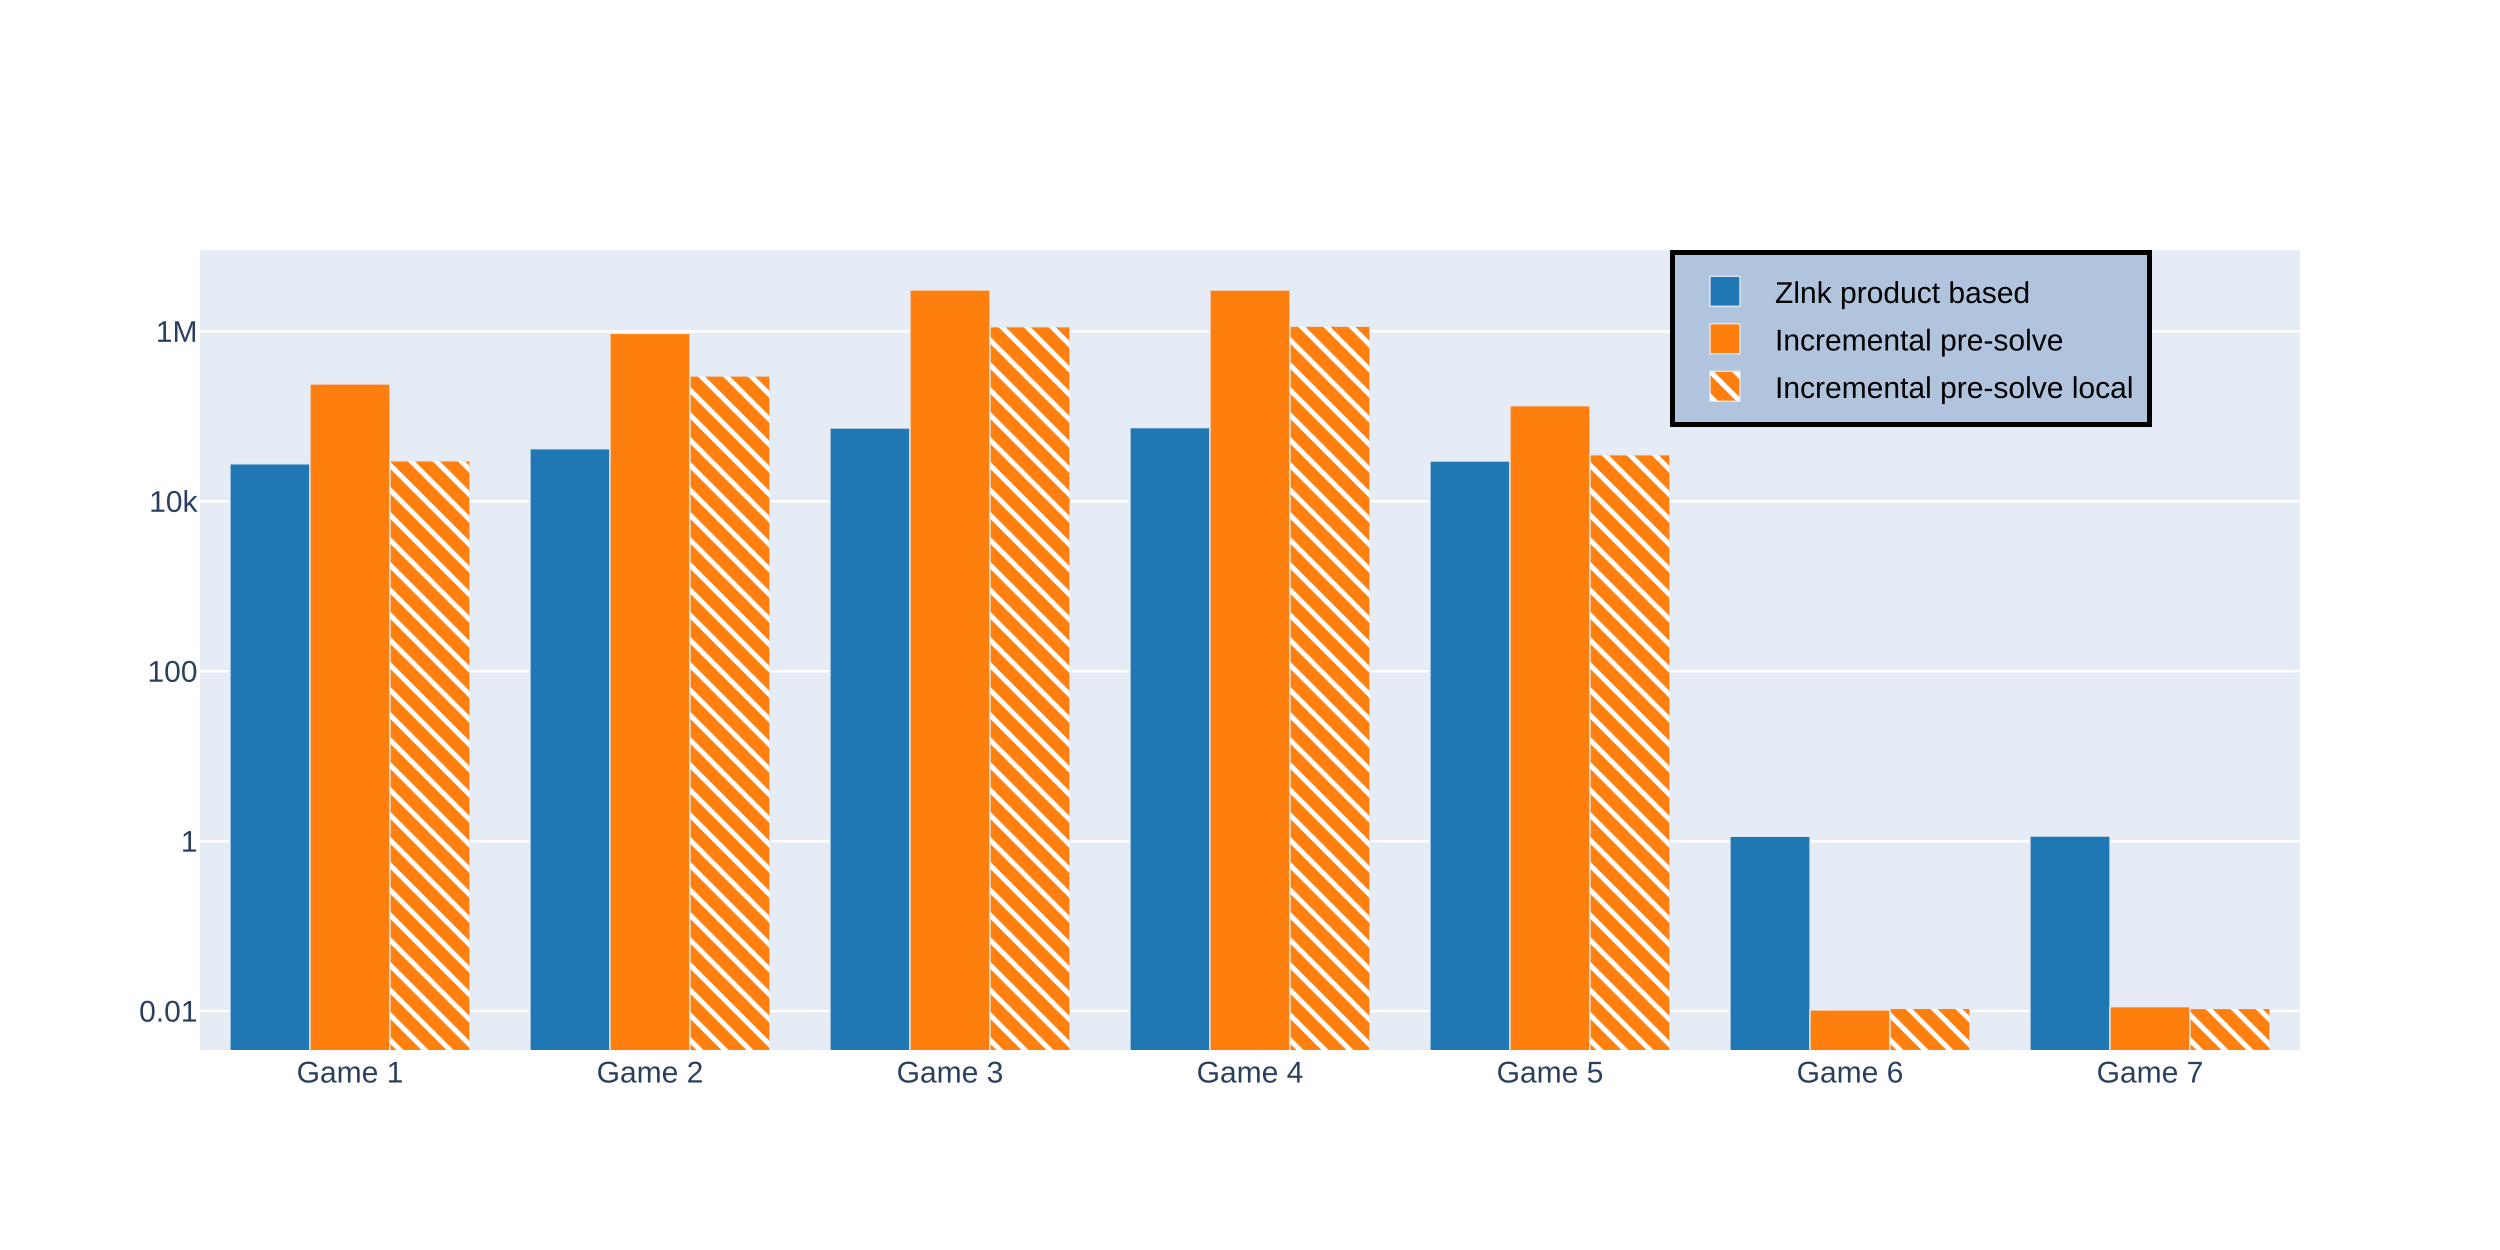
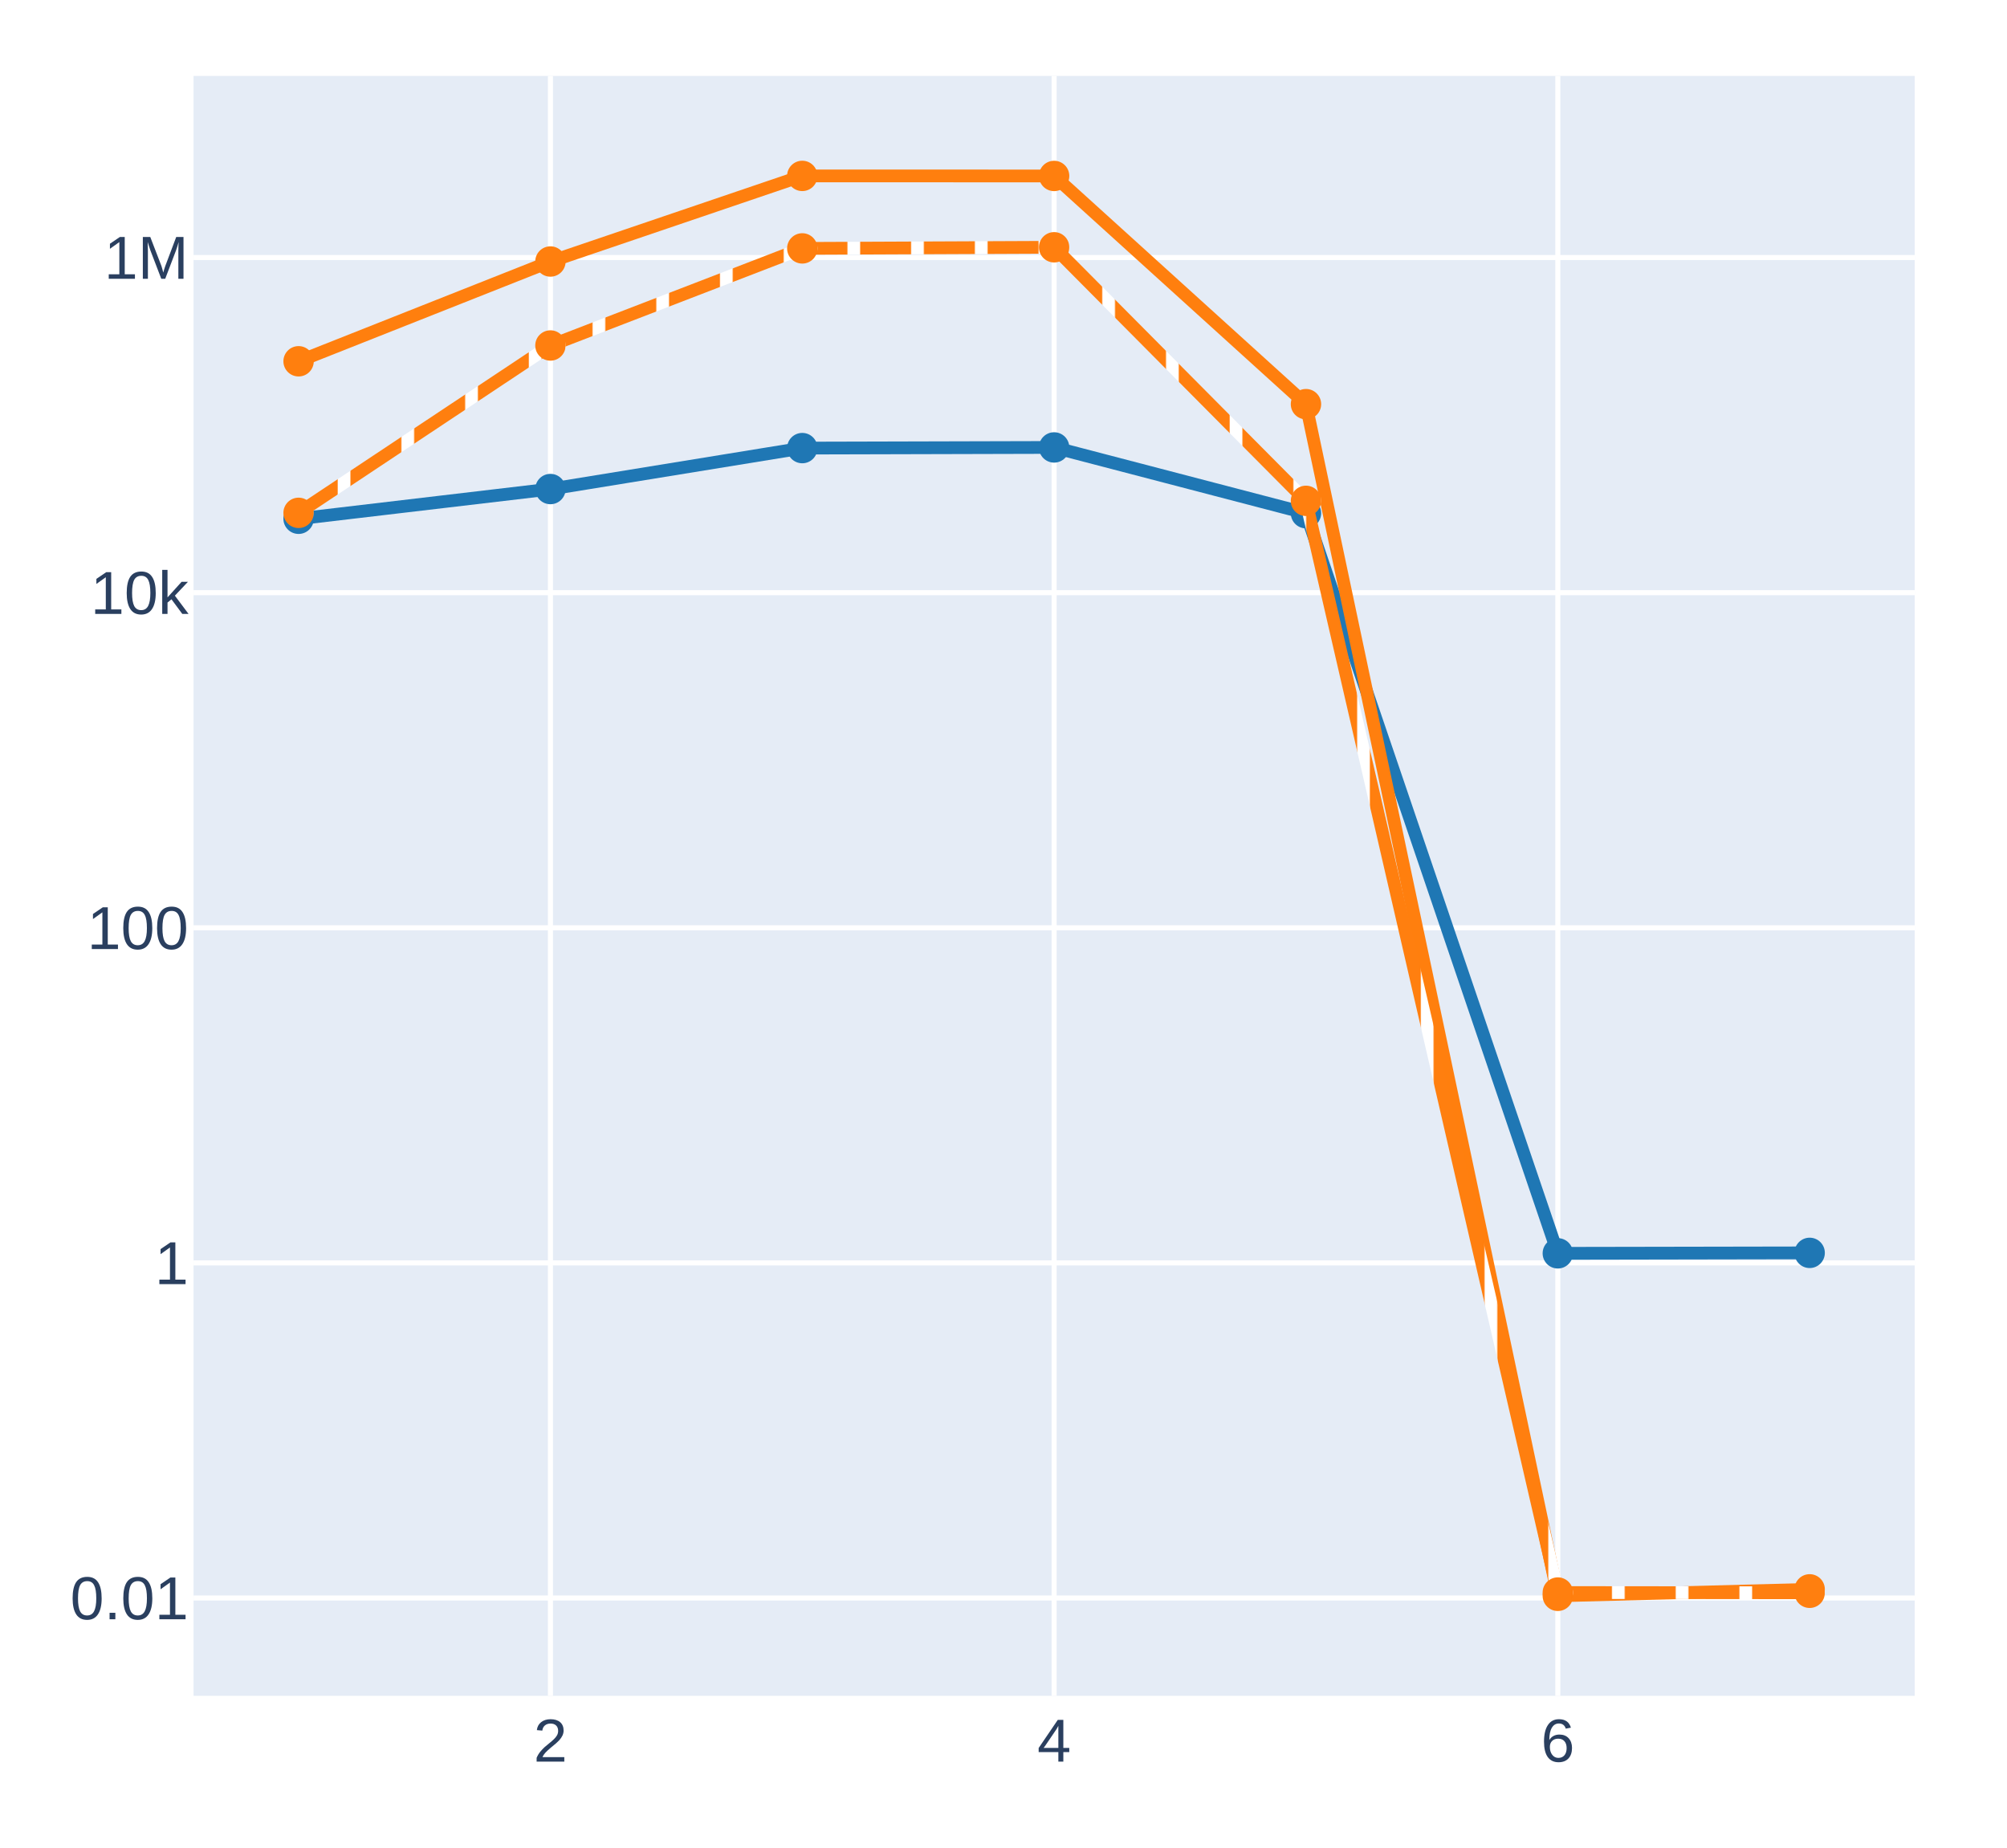
- <svg xmlns="http://www.w3.org/2000/svg" class="main-svg" width="1000" height="500" viewBox="0 0 1000 500">
+ <svg xmlns="http://www.w3.org/2000/svg" class="main-svg" width="315" height="290" viewBox="55 85 370 365">
  <defs>
    <pattern id="pattern0" patternUnits="userSpaceOnUse" width="10" height="10">
      <rect x="0" y="0" width="10" height="10" style="fill: rgb(148, 103, 190)" />
-       <line x1="0" y1="0" x2="10" y2="10" style="stroke: white;stroke-width:2" />
-       <line x1="-1" x2="1" y1="9" y2="11" style="stroke: white;stroke-width:2" />
-       <line x1="9" x2="11" y1="-1" y2="1" style="stroke: white;stroke-width:2" />
+       <line x1="4" x2="4" y1="0" y2="10" style="stroke: white;stroke-width:2" />
    </pattern>
    <pattern id="pattern1" patternUnits="userSpaceOnUse" width="10" height="10">
      <rect x="0" y="0" width="10" height="10" style="fill: rgb(255, 127, 15)" />
-       <line x1="0" y1="0" x2="10" y2="10" style="stroke: white;stroke-width:2" />
-       <line x1="-1" x2="1" y1="9" y2="11" style="stroke: white;stroke-width:2" />
-       <line x1="9" x2="11" y1="-1" y2="1" style="stroke: white;stroke-width:2" />
+       <line x1="4" x2="4" y1="0" y2="10" style="stroke: white;stroke-width:2" />
    </pattern>
    <pattern id="pattern2" patternUnits="userSpaceOnUse" width="10" height="10">
      <rect x="0" y="0" width="10" height="10" style="fill: rgb(31, 119, 181)" />
-       <line x1="0" y1="0" x2="10" y2="10" style="stroke: white;stroke-width:2" />
-       <line x1="-1" x2="1" y1="9" y2="11" style="stroke: white;stroke-width:2" />
-       <line x1="9" x2="11" y1="-1" y2="1" style="stroke: white;stroke-width:2" />
+       <line x1="4" x2="4" y1="0" y2="10" style="stroke: white;stroke-width:2" />
    </pattern>
    <pattern id="pattern3" patternUnits="userSpaceOnUse" width="10" height="10">
      <rect x="0" y="0" width="10" height="10" style="fill: rgb(214, 39, 41)" />
-       <line x1="0" y1="0" x2="10" y2="10" style="stroke: white;stroke-width:2" />
-       <line x1="-1" x2="1" y1="9" y2="11" style="stroke: white;stroke-width:2" />
-       <line x1="9" x2="11" y1="-1" y2="1" style="stroke: white;stroke-width:2" />
+       <line x1="4" x2="4" y1="0" y2="10" style="stroke: white;stroke-width:2" />
    </pattern>
    <pattern id="pattern4" patternUnits="userSpaceOnUse" width="10" height="10">
      <rect x="0" y="0" width="10" height="10" style="fill: rgb(44, 160, 45)" />
-       <line x1="0" y1="0" x2="10" y2="10" style="stroke: white;stroke-width:2" />
-       <line x1="-1" x2="1" y1="9" y2="11" style="stroke: white;stroke-width:2" />
-       <line x1="9" x2="11" y1="-1" y2="1" style="stroke: white;stroke-width:2" />
+       <line x1="4" x2="4" y1="0" y2="10" style="stroke: white;stroke-width:2" />
    </pattern>
  </defs>
-   <rect x="0" y="0" width="1000" height="500" style="fill: rgb(255, 255, 255); fill-opacity: 1;" />
-   <defs id="defs-63ccaf">
+   <rect x="0" y="0" width="500" height="500" style="fill: rgb(255, 255, 255); fill-opacity: 1;" />
+   <defs id="defs-4fec01">
    <g class="clips">
-       <clipPath id="clip63ccafxyplot" class="plotclip">
-         <rect width="840" height="320" />
+       <clipPath id="clip4fec01xyplot" class="plotclip">
+         <rect width="340" height="320" />
      </clipPath>
-       <clipPath class="axesclip" id="clip63ccafx">
-         <rect x="80" y="0" width="840" height="500" />
+       <clipPath class="axesclip" id="clip4fec01x">
+         <rect x="80" y="0" width="340" height="500" />
      </clipPath>
-       <clipPath class="axesclip" id="clip63ccafy">
-         <rect x="0" y="100" width="1000" height="320" />
+       <clipPath class="axesclip" id="clip4fec01y">
+         <rect x="0" y="100" width="500" height="320" />
      </clipPath>
-       <clipPath class="axesclip" id="clip63ccafxy">
-         <rect x="80" y="100" width="840" height="320" />
+       <clipPath class="axesclip" id="clip4fec01xy">
+         <rect x="80" y="100" width="340" height="320" />
      </clipPath>
    </g>
    <g class="gradients" />
  </defs>
  <g class="bglayer">
-     <rect class="bg" x="80" y="100" width="840" height="320" style="fill: rgb(229, 236, 246); fill-opacity: 1; stroke-width: 0;" />
+     <rect class="bg" x="80" y="100" width="340" height="320" style="fill: rgb(229, 236, 246); fill-opacity: 1; stroke-width: 0;" />
  </g>
  <g class="layer-below">
    <g class="imagelayer" />
    <g class="shapelayer" />
  </g>
  <g class="cartesianlayer">
    <g class="subplot xy">
      <g class="layer-subplot">
        <g class="shapelayer" />
        <g class="imagelayer" />
      </g>
      <g class="gridlayer">
-         <g class="x" />
+         <g class="x">
+           <path class="xgrid crisp" transform="translate(150.5,0)" d="M0,100v320" style="stroke: rgb(255, 255, 255); stroke-opacity: 1; stroke-width: 1px;" />
+           <path class="xgrid crisp" transform="translate(250,0)" d="M0,100v320" style="stroke: rgb(255, 255, 255); stroke-opacity: 1; stroke-width: 1px;" />
+           <path class="xgrid crisp" transform="translate(349.5,0)" d="M0,100v320" style="stroke: rgb(255, 255, 255); stroke-opacity: 1; stroke-width: 1px;" />
+         </g>
        <g class="y">
-           <path class="ygrid crisp" transform="translate(0,404.45)" d="M80,0h840" style="stroke: rgb(255, 255, 255); stroke-opacity: 1; stroke-width: 1px;" />
-           <path class="ygrid crisp" transform="translate(0,336.47)" d="M80,0h840" style="stroke: rgb(255, 255, 255); stroke-opacity: 1; stroke-width: 1px;" />
-           <path class="ygrid crisp" transform="translate(0,268.5)" d="M80,0h840" style="stroke: rgb(255, 255, 255); stroke-opacity: 1; stroke-width: 1px;" />
-           <path class="ygrid crisp" transform="translate(0,200.53)" d="M80,0h840" style="stroke: rgb(255, 255, 255); stroke-opacity: 1; stroke-width: 1px;" />
-           <path class="ygrid crisp" transform="translate(0,132.56)" d="M80,0h840" style="stroke: rgb(255, 255, 255); stroke-opacity: 1; stroke-width: 1px;" />
+           <path class="ygrid crisp" transform="translate(0,400.68)" d="M80,0h340" style="stroke: rgb(255, 255, 255); stroke-opacity: 1; stroke-width: 1px;" />
+           <path class="ygrid crisp" transform="translate(0,334.48)" d="M80,0h340" style="stroke: rgb(255, 255, 255); stroke-opacity: 1; stroke-width: 1px;" />
+           <path class="ygrid crisp" transform="translate(0,268.28)" d="M80,0h340" style="stroke: rgb(255, 255, 255); stroke-opacity: 1; stroke-width: 1px;" />
+           <path class="ygrid crisp" transform="translate(0,202.08)" d="M80,0h340" style="stroke: rgb(255, 255, 255); stroke-opacity: 1; stroke-width: 1px;" />
+           <path class="ygrid crisp" transform="translate(0,135.87)" d="M80,0h340" style="stroke: rgb(255, 255, 255); stroke-opacity: 1; stroke-width: 1px;" />
        </g>
      </g>
      <g class="zerolinelayer" />
      <path class="xlines-below" />
      <path class="ylines-below" />
      <g class="overlines-below" />
      <g class="xaxislayer-below" />
      <g class="yaxislayer-below" />
      <g class="overaxes-below" />
-       <g class="plot" transform="translate(80, 100)" clip-path="url('#clip63ccafxyplot')">
-         <g class="barlayer mlayer">
-           <g class="trace bars" style="opacity: 1;">
+       <g class="plot" transform="translate(80, 100)" clip-path="url('#clip4fec01xyplot')">
+         <g class="scatterlayer mlayer">
+           <g class="trace scatter trace4c5589" style="stroke-miterlimit: 2; opacity: 1;">
+             <g class="fills" />
+             <g class="errorbars" />
+             <g class="lines">
+               <path class="js-line" d="M20.75,87.48L70.5,81.61L120.25,73.52L170,73.39L219.75,86.38L269.5,232.59L319.25,232.5" style="vector-effect: non-scaling-stroke; fill: none; stroke: rgb(31, 119, 180); stroke-opacity: 1; stroke-width: 2px; opacity: 1;" />
+             </g>
            <g class="points">
-               <g class="point">
-                 <path d="M12,3360V85.54H44V3360Z" style="vector-effect: non-scaling-stroke; opacity: 1; stroke-width: 0.5px; fill: rgb(31, 119, 180); fill-opacity: 1; stroke: rgb(229, 236, 246); stroke-opacity: 1;" />
-               </g>
-               <g class="point">
-                 <path d="M132,3360V79.51H164V3360Z" style="vector-effect: non-scaling-stroke; opacity: 1; stroke-width: 0.5px; fill: rgb(31, 119, 180); fill-opacity: 1; stroke: rgb(229, 236, 246); stroke-opacity: 1;" />
-               </g>
-               <g class="point">
-                 <path d="M252,3360V71.21H284V3360Z" style="vector-effect: non-scaling-stroke; opacity: 1; stroke-width: 0.5px; fill: rgb(31, 119, 180); fill-opacity: 1; stroke: rgb(229, 236, 246); stroke-opacity: 1;" />
-               </g>
-               <g class="point">
-                 <path d="M372,3360V71.07H404V3360Z" style="vector-effect: non-scaling-stroke; opacity: 1; stroke-width: 0.5px; fill: rgb(31, 119, 180); fill-opacity: 1; stroke: rgb(229, 236, 246); stroke-opacity: 1;" />
-               </g>
-               <g class="point">
-                 <path d="M492,3360V84.42H524V3360Z" style="vector-effect: non-scaling-stroke; opacity: 1; stroke-width: 0.5px; fill: rgb(31, 119, 180); fill-opacity: 1; stroke: rgb(229, 236, 246); stroke-opacity: 1;" />
-               </g>
-               <g class="point">
-                 <path d="M612,3360V234.53H644V3360Z" style="vector-effect: non-scaling-stroke; opacity: 1; stroke-width: 0.5px; fill: rgb(31, 119, 180); fill-opacity: 1; stroke: rgb(229, 236, 246); stroke-opacity: 1;" />
-               </g>
-               <g class="point">
-                 <path d="M732,3360V234.44H764V3360Z" style="vector-effect: non-scaling-stroke; opacity: 1; stroke-width: 0.5px; fill: rgb(31, 119, 180); fill-opacity: 1; stroke: rgb(229, 236, 246); stroke-opacity: 1;" />
-               </g>
+               <path class="point" transform="translate(20.75,87.48)" d="M3,0A3,3 0 1,1 0,-3A3,3 0 0,1 3,0Z" style="opacity: 1; stroke-width: 0px; fill: rgb(31, 119, 180); fill-opacity: 1;" />
+               <path class="point" transform="translate(70.5,81.61)" d="M3,0A3,3 0 1,1 0,-3A3,3 0 0,1 3,0Z" style="opacity: 1; stroke-width: 0px; fill: rgb(31, 119, 180); fill-opacity: 1;" />
+               <path class="point" transform="translate(120.25,73.52)" d="M3,0A3,3 0 1,1 0,-3A3,3 0 0,1 3,0Z" style="opacity: 1; stroke-width: 0px; fill: rgb(31, 119, 180); fill-opacity: 1;" />
+               <path class="point" transform="translate(170,73.39)" d="M3,0A3,3 0 1,1 0,-3A3,3 0 0,1 3,0Z" style="opacity: 1; stroke-width: 0px; fill: rgb(31, 119, 180); fill-opacity: 1;" />
+               <path class="point" transform="translate(219.75,86.38)" d="M3,0A3,3 0 1,1 0,-3A3,3 0 0,1 3,0Z" style="opacity: 1; stroke-width: 0px; fill: rgb(31, 119, 180); fill-opacity: 1;" />
+               <path class="point" transform="translate(269.5,232.59)" d="M3,0A3,3 0 1,1 0,-3A3,3 0 0,1 3,0Z" style="opacity: 1; stroke-width: 0px; fill: rgb(31, 119, 180); fill-opacity: 1;" />
+               <path class="point" transform="translate(319.25,232.5)" d="M3,0A3,3 0 1,1 0,-3A3,3 0 0,1 3,0Z" style="opacity: 1; stroke-width: 0px; fill: rgb(31, 119, 180); fill-opacity: 1;" />
            </g>
+             <g class="text" />
          </g>
-           <g class="trace bars" style="opacity: 1;">
+           <g class="trace scatter trace5f7760" style="stroke-miterlimit: 2; opacity: 1;">
+             <g class="fills" />
+             <g class="errorbars" />
+             <g class="lines">
+               <path class="js-line" d="M20.75,56.37L70.5,36.66L120.25,19.75L170,19.76L219.75,64.84L269.5,300.25L319.25,298.97" style="vector-effect: non-scaling-stroke; fill: none; stroke: rgb(255, 127, 14); stroke-opacity: 1; stroke-width: 2px; opacity: 1;" />
+             </g>
            <g class="points">
-               <g class="point">
-                 <path d="M44,3360V53.6H76V3360Z" style="vector-effect: non-scaling-stroke; opacity: 1; stroke-width: 0.5px; fill: rgb(255, 127, 14); fill-opacity: 1; stroke: rgb(229, 236, 246); stroke-opacity: 1;" />
-               </g>
-               <g class="point">
-                 <path d="M164,3360V33.37H196V3360Z" style="vector-effect: non-scaling-stroke; opacity: 1; stroke-width: 0.5px; fill: rgb(255, 127, 14); fill-opacity: 1; stroke: rgb(229, 236, 246); stroke-opacity: 1;" />
-               </g>
-               <g class="point">
-                 <path d="M284,3360V16H316V3360Z" style="vector-effect: non-scaling-stroke; opacity: 1; stroke-width: 0.5px; fill: rgb(255, 127, 14); fill-opacity: 1; stroke: rgb(229, 236, 246); stroke-opacity: 1;" />
-               </g>
-               <g class="point">
-                 <path d="M404,3360V16.01H436V3360Z" style="vector-effect: non-scaling-stroke; opacity: 1; stroke-width: 0.5px; fill: rgb(255, 127, 14); fill-opacity: 1; stroke: rgb(229, 236, 246); stroke-opacity: 1;" />
-               </g>
-               <g class="point">
-                 <path d="M524,3360V62.3H556V3360Z" style="vector-effect: non-scaling-stroke; opacity: 1; stroke-width: 0.5px; fill: rgb(255, 127, 14); fill-opacity: 1; stroke: rgb(229, 236, 246); stroke-opacity: 1;" />
-               </g>
-               <g class="point">
-                 <path d="M644,3360V304H676V3360Z" style="vector-effect: non-scaling-stroke; opacity: 1; stroke-width: 0.5px; fill: rgb(255, 127, 14); fill-opacity: 1; stroke: rgb(229, 236, 246); stroke-opacity: 1;" />
-               </g>
-               <g class="point">
-                 <path d="M764,3360V302.68H796V3360Z" style="vector-effect: non-scaling-stroke; opacity: 1; stroke-width: 0.5px; fill: rgb(255, 127, 14); fill-opacity: 1; stroke: rgb(229, 236, 246); stroke-opacity: 1;" />
-               </g>
+               <path class="point" transform="translate(20.75,56.37)" d="M3,0A3,3 0 1,1 0,-3A3,3 0 0,1 3,0Z" style="opacity: 1; stroke-width: 0px; fill: rgb(255, 127, 14); fill-opacity: 1;" />
+               <path class="point" transform="translate(70.5,36.66)" d="M3,0A3,3 0 1,1 0,-3A3,3 0 0,1 3,0Z" style="opacity: 1; stroke-width: 0px; fill: rgb(255, 127, 14); fill-opacity: 1;" />
+               <path class="point" transform="translate(120.25,19.75)" d="M3,0A3,3 0 1,1 0,-3A3,3 0 0,1 3,0Z" style="opacity: 1; stroke-width: 0px; fill: rgb(255, 127, 14); fill-opacity: 1;" />
+               <path class="point" transform="translate(170,19.76)" d="M3,0A3,3 0 1,1 0,-3A3,3 0 0,1 3,0Z" style="opacity: 1; stroke-width: 0px; fill: rgb(255, 127, 14); fill-opacity: 1;" />
+               <path class="point" transform="translate(219.75,64.84)" d="M3,0A3,3 0 1,1 0,-3A3,3 0 0,1 3,0Z" style="opacity: 1; stroke-width: 0px; fill: rgb(255, 127, 14); fill-opacity: 1;" />
+               <path class="point" transform="translate(269.5,300.25)" d="M3,0A3,3 0 1,1 0,-3A3,3 0 0,1 3,0Z" style="opacity: 1; stroke-width: 0px; fill: rgb(255, 127, 14); fill-opacity: 1;" />
+               <path class="point" transform="translate(319.25,298.97)" d="M3,0A3,3 0 1,1 0,-3A3,3 0 0,1 3,0Z" style="opacity: 1; stroke-width: 0px; fill: rgb(255, 127, 14); fill-opacity: 1;" />
            </g>
+             <g class="text" />
          </g>
-           <g class="trace bars" style="opacity: 1;">
+           <g class="trace scatter tracefcba68" style="stroke-miterlimit: 2; opacity: 1;">
+             <g class="fills" />
+             <g class="errorbars" />
+             <g class="lines">
+               <path class="js-line" d="M20.75,86.31L70.5,53.25L120.25,34.07L170,33.85L219.75,83.94L269.5,299.6L319.25,299.65" style="vector-effect: non-scaling-stroke; fill: none; stroke: url(#pattern1); stroke-opacity: 1; stroke-width: 2px; opacity: 1;" />
+             </g>
            <g class="points">
-               <g class="point">
-                 <path d="M76,3360V84.34H108V3360Z" style="vector-effect: non-scaling-stroke; opacity: 1; stroke-width: 0.5px; fill: url(#pattern1); fill-opacity: 1; stroke: rgb(229, 236, 246); stroke-opacity: 1;" />
-               </g>
-               <g class="point">
-                 <path d="M196,3360V50.4H228V3360Z" style="vector-effect: non-scaling-stroke; opacity: 1; stroke-width: 0.5px; fill: url(#pattern1); fill-opacity: 1; stroke: rgb(229, 236, 246); stroke-opacity: 1;" />
-               </g>
-               <g class="point">
-                 <path d="M316,3360V30.7H348V3360Z" style="vector-effect: non-scaling-stroke; opacity: 1; stroke-width: 0.5px; fill: url(#pattern1); fill-opacity: 1; stroke: rgb(229, 236, 246); stroke-opacity: 1;" />
-               </g>
-               <g class="point">
-                 <path d="M436,3360V30.47H468V3360Z" style="vector-effect: non-scaling-stroke; opacity: 1; stroke-width: 0.5px; fill: url(#pattern1); fill-opacity: 1; stroke: rgb(229, 236, 246); stroke-opacity: 1;" />
-               </g>
-               <g class="point">
-                 <path d="M556,3360V81.91H588V3360Z" style="vector-effect: non-scaling-stroke; opacity: 1; stroke-width: 0.5px; fill: url(#pattern1); fill-opacity: 1; stroke: rgb(229, 236, 246); stroke-opacity: 1;" />
-               </g>
-               <g class="point">
-                 <path d="M676,3360V303.33H708V3360Z" style="vector-effect: non-scaling-stroke; opacity: 1; stroke-width: 0.5px; fill: url(#pattern1); fill-opacity: 1; stroke: rgb(229, 236, 246); stroke-opacity: 1;" />
-               </g>
-               <g class="point">
-                 <path d="M796,3360V303.39H828V3360Z" style="vector-effect: non-scaling-stroke; opacity: 1; stroke-width: 0.5px; fill: url(#pattern1); fill-opacity: 1; stroke: rgb(229, 236, 246); stroke-opacity: 1;" />
-               </g>
+               <path class="point" transform="translate(20.75,86.31)" d="M3,0A3,3 0 1,1 0,-3A3,3 0 0,1 3,0Z" style="opacity: 1; stroke-width: 0px; fill: url(#pattern1); fill-opacity: 1;" />
+               <path class="point" transform="translate(70.5,53.25)" d="M3,0A3,3 0 1,1 0,-3A3,3 0 0,1 3,0Z" style="opacity: 1; stroke-width: 0px; fill: url(#pattern1); fill-opacity: 1;" />
+               <path class="point" transform="translate(120.25,34.07)" d="M3,0A3,3 0 1,1 0,-3A3,3 0 0,1 3,0Z" style="opacity: 1; stroke-width: 0px; fill: url(#pattern1); fill-opacity: 1;" />
+               <path class="point" transform="translate(170,33.85)" d="M3,0A3,3 0 1,1 0,-3A3,3 0 0,1 3,0Z" style="opacity: 1; stroke-width: 0px; fill: url(#pattern1); fill-opacity: 1;" />
+               <path class="point" transform="translate(219.75,83.94)" d="M3,0A3,3 0 1,1 0,-3A3,3 0 0,1 3,0Z" style="opacity: 1; stroke-width: 0px; fill: url(#pattern1); fill-opacity: 1;" />
+               <path class="point" transform="translate(269.5,299.6)" d="M3,0A3,3 0 1,1 0,-3A3,3 0 0,1 3,0Z" style="opacity: 1; stroke-width: 0px; fill: url(#pattern1); fill-opacity: 1;" />
+               <path class="point" transform="translate(319.25,299.65)" d="M3,0A3,3 0 1,1 0,-3A3,3 0 0,1 3,0Z" style="opacity: 1; stroke-width: 0px; fill: url(#pattern1); fill-opacity: 1;" />
            </g>
+             <g class="text" />
          </g>
        </g>
      </g>
      <g class="overplot" />
      <path class="xlines-above crisp" d="M0,0" style="fill: none;" />
      <path class="ylines-above crisp" d="M0,0" style="fill: none;" />
      <g class="overlines-above" />
      <g class="xaxislayer-above">
        <g class="xtick">
-           <text text-anchor="middle" x="0" y="433" transform="translate(140,0)" style="font-family: arial, verdana, arial, arial; font-size: 12px; fill: rgb(42, 63, 95); fill-opacity: 1; white-space: pre;">Game 1</text>
+           <text text-anchor="middle" x="0" y="433" transform="translate(150.5,0)" style="font-family: arial, verdana, arial, arial; font-size: 12px; fill: rgb(42, 63, 95); fill-opacity: 1; white-space: pre;">2</text>
        </g>
        <g class="xtick">
-           <text text-anchor="middle" x="0" y="433" transform="translate(260,0)" style="font-family: arial, verdana, arial, arial; font-size: 12px; fill: rgb(42, 63, 95); fill-opacity: 1; white-space: pre;">Game 2</text>
+           <text text-anchor="middle" x="0" y="433" transform="translate(250,0)" style="font-family: arial, verdana, arial, arial; font-size: 12px; fill: rgb(42, 63, 95); fill-opacity: 1; white-space: pre;">4</text>
        </g>
        <g class="xtick">
-           <text text-anchor="middle" x="0" y="433" transform="translate(380,0)" style="font-family: arial, verdana, arial, arial; font-size: 12px; fill: rgb(42, 63, 95); fill-opacity: 1; white-space: pre;">Game 3</text>
-         </g>
-         <g class="xtick">
-           <text text-anchor="middle" x="0" y="433" transform="translate(500,0)" style="font-family: arial, verdana, arial, arial; font-size: 12px; fill: rgb(42, 63, 95); fill-opacity: 1; white-space: pre;">Game 4</text>
-         </g>
-         <g class="xtick">
-           <text text-anchor="middle" x="0" y="433" transform="translate(620,0)" style="font-family: arial, verdana, arial, arial; font-size: 12px; fill: rgb(42, 63, 95); fill-opacity: 1; white-space: pre;">Game 5</text>
-         </g>
-         <g class="xtick">
-           <text text-anchor="middle" x="0" y="433" transform="translate(740,0)" style="font-family: arial, verdana, arial, arial; font-size: 12px; fill: rgb(42, 63, 95); fill-opacity: 1; white-space: pre;">Game 6</text>
-         </g>
-         <g class="xtick">
-           <text text-anchor="middle" x="0" y="433" transform="translate(860,0)" style="font-family: arial, verdana, arial, arial; font-size: 12px; fill: rgb(42, 63, 95); fill-opacity: 1; white-space: pre;">Game 7</text>
+           <text text-anchor="middle" x="0" y="433" transform="translate(349.5,0)" style="font-family: arial, verdana, arial, arial; font-size: 12px; fill: rgb(42, 63, 95); fill-opacity: 1; white-space: pre;">6</text>
        </g>
      </g>
      <g class="yaxislayer-above">
        <g class="ytick">
-           <text text-anchor="end" x="79" y="4.2" transform="translate(0,404.45)" style="font-family: arial, verdana, arial, arial; font-size: 12px; fill: rgb(42, 63, 95); fill-opacity: 1; white-space: pre;">0.01</text>
+           <text text-anchor="end" x="79" y="4.2" transform="translate(0,400.68)" style="font-family: arial, verdana, arial, arial; font-size: 12px; fill: rgb(42, 63, 95); fill-opacity: 1; white-space: pre;">0.01</text>
        </g>
        <g class="ytick">
-           <text text-anchor="end" x="79" y="4.2" transform="translate(0,336.47)" style="font-family: arial, verdana, arial, arial; font-size: 12px; fill: rgb(42, 63, 95); fill-opacity: 1; white-space: pre;">1</text>
+           <text text-anchor="end" x="79" y="4.2" transform="translate(0,334.48)" style="font-family: arial, verdana, arial, arial; font-size: 12px; fill: rgb(42, 63, 95); fill-opacity: 1; white-space: pre;">1</text>
        </g>
        <g class="ytick">
-           <text text-anchor="end" x="79" y="4.2" transform="translate(0,268.5)" style="font-family: arial, verdana, arial, arial; font-size: 12px; fill: rgb(42, 63, 95); fill-opacity: 1; white-space: pre;">100</text>
+           <text text-anchor="end" x="79" y="4.2" transform="translate(0,268.28)" style="font-family: arial, verdana, arial, arial; font-size: 12px; fill: rgb(42, 63, 95); fill-opacity: 1; white-space: pre;">100</text>
        </g>
        <g class="ytick">
-           <text text-anchor="end" x="79" y="4.2" transform="translate(0,200.53)" style="font-family: arial, verdana, arial, arial; font-size: 12px; fill: rgb(42, 63, 95); fill-opacity: 1; white-space: pre;">10k</text>
+           <text text-anchor="end" x="79" y="4.2" transform="translate(0,202.08)" style="font-family: arial, verdana, arial, arial; font-size: 12px; fill: rgb(42, 63, 95); fill-opacity: 1; white-space: pre;">10k</text>
        </g>
        <g class="ytick">
-           <text text-anchor="end" x="79" y="4.2" transform="translate(0,132.56)" style="font-family: arial, verdana, arial, arial; font-size: 12px; fill: rgb(42, 63, 95); fill-opacity: 1; white-space: pre;">1M</text>
+           <text text-anchor="end" x="79" y="4.2" transform="translate(0,135.87)" style="font-family: arial, verdana, arial, arial; font-size: 12px; fill: rgb(42, 63, 95); fill-opacity: 1; white-space: pre;">1M</text>
        </g>
      </g>
      <g class="overaxes-above" />
    </g>
  </g>
  <g class="polarlayer" />
  <g class="ternarylayer" />
  <g class="geolayer" />
  <g class="funnelarealayer" />
  <g class="pielayer" />
  <g class="sunburstlayer" />
  <g class="glimages" />
-   <defs id="topdefs-63ccaf">
+   <defs id="topdefs-4fec01">
    <g class="clips" />
-     <clipPath id="legend63ccaf">
-       <rect width="189" height="67" x="2" y="2" />
-     </clipPath>
  </defs>
  <g class="layer-above">
    <g class="imagelayer" />
    <g class="shapelayer" />
  </g>
  <g class="infolayer">
-     <g class="legend" pointer-events="all" transform="translate(668, 100)">
-       <rect class="bg" shape-rendering="crispEdges" width="191" height="69" x="1" y="1" style="stroke: rgb(0, 0, 0); stroke-opacity: 1; fill: rgb(176, 196, 222); fill-opacity: 1; stroke-width: 2px;" />
-       <g class="scrollbox" transform="translate(0, 0)" clip-path="url('#legend63ccaf')">
-         <g class="groups">
-           <g class="traces" transform="translate(2, 16.5)" style="opacity: 1;">
-             <text class="legendtext user-select-none" text-anchor="start" x="40" y="4.68" style="font-family: arial; font-size: 12px; fill: rgb(0, 0, 0); fill-opacity: 1; white-space: pre;">Zlnk product based</text>
-             <g class="layers" style="opacity: 1;">
-               <g class="legendfill" />
-               <g class="legendlines" />
-               <g class="legendsymbols">
-                 <g class="legendpoints">
-                   <path class="legendundefined" d="M6,6H-6V-6H6Z" transform="translate(20,0)" style="stroke-width: 0.5px; fill: rgb(31, 119, 180); fill-opacity: 1; stroke: rgb(229, 236, 246); stroke-opacity: 1;" />
-                 </g>
-               </g>
-             </g>
-             <rect class="legendtoggle" pointer-events="all" x="0" y="-9.5" width="233" height="19" style="cursor: pointer; fill: rgb(0, 0, 0); fill-opacity: 0;" />
-           </g>
-           <g class="traces" transform="translate(2, 35.5)" style="opacity: 1;">
-             <text class="legendtext user-select-none" text-anchor="start" x="40" y="4.68" style="font-family: arial; font-size: 12px; fill: rgb(0, 0, 0); fill-opacity: 1; white-space: pre;">Incremental pre-solve</text>
-             <g class="layers" style="opacity: 1;">
-               <g class="legendfill" />
-               <g class="legendlines" />
-               <g class="legendsymbols">
-                 <g class="legendpoints">
-                   <path class="legendundefined" d="M6,6H-6V-6H6Z" transform="translate(20,0)" style="stroke-width: 0.5px; fill: rgb(255, 127, 14); fill-opacity: 1; stroke: rgb(229, 236, 246); stroke-opacity: 1;" />
-                 </g>
-               </g>
-             </g>
-             <rect class="legendtoggle" pointer-events="all" x="0" y="-9.5" width="233" height="19" style="cursor: pointer; fill: rgb(0, 0, 0); fill-opacity: 0;" />
-           </g>
-           <g class="traces" transform="translate(2, 54.5)" style="opacity: 1;">
-             <text class="legendtext user-select-none" text-anchor="start" x="40" y="4.68" style="font-family: arial; font-size: 12px; fill: rgb(0, 0, 0); fill-opacity: 1; white-space: pre;">Incremental pre-solve local</text>
-             <g class="layers" style="opacity: 1;">
-               <g class="legendfill" />
-               <g class="legendlines" />
-               <g class="legendsymbols">
-                 <g class="legendpoints">
-                   <path class="legendundefined" d="M6,6H-6V-6H6Z" transform="translate(20,0)" style="stroke-width: 0.5px; fill: url(#pattern1); fill-opacity: 1; stroke: rgb(229, 236, 246); stroke-opacity: 1;" />
-                 </g>
-               </g>
-             </g>
-             <rect class="legendtoggle" pointer-events="all" x="0" y="-9.5" width="233" height="19" style="cursor: pointer; fill: rgb(0, 0, 0); fill-opacity: 0;" />
-           </g>
-         </g>
-       </g>
-       <rect class="scrollbar" rx="20" ry="3" width="0" height="0" x="0" y="0" style="fill: rgb(128, 139, 164); fill-opacity: 1;" />
-     </g>
    <g class="g-gtitle" />
    <g class="g-xtitle" />
    <g class="g-ytitle" />
  </g>
</svg>
